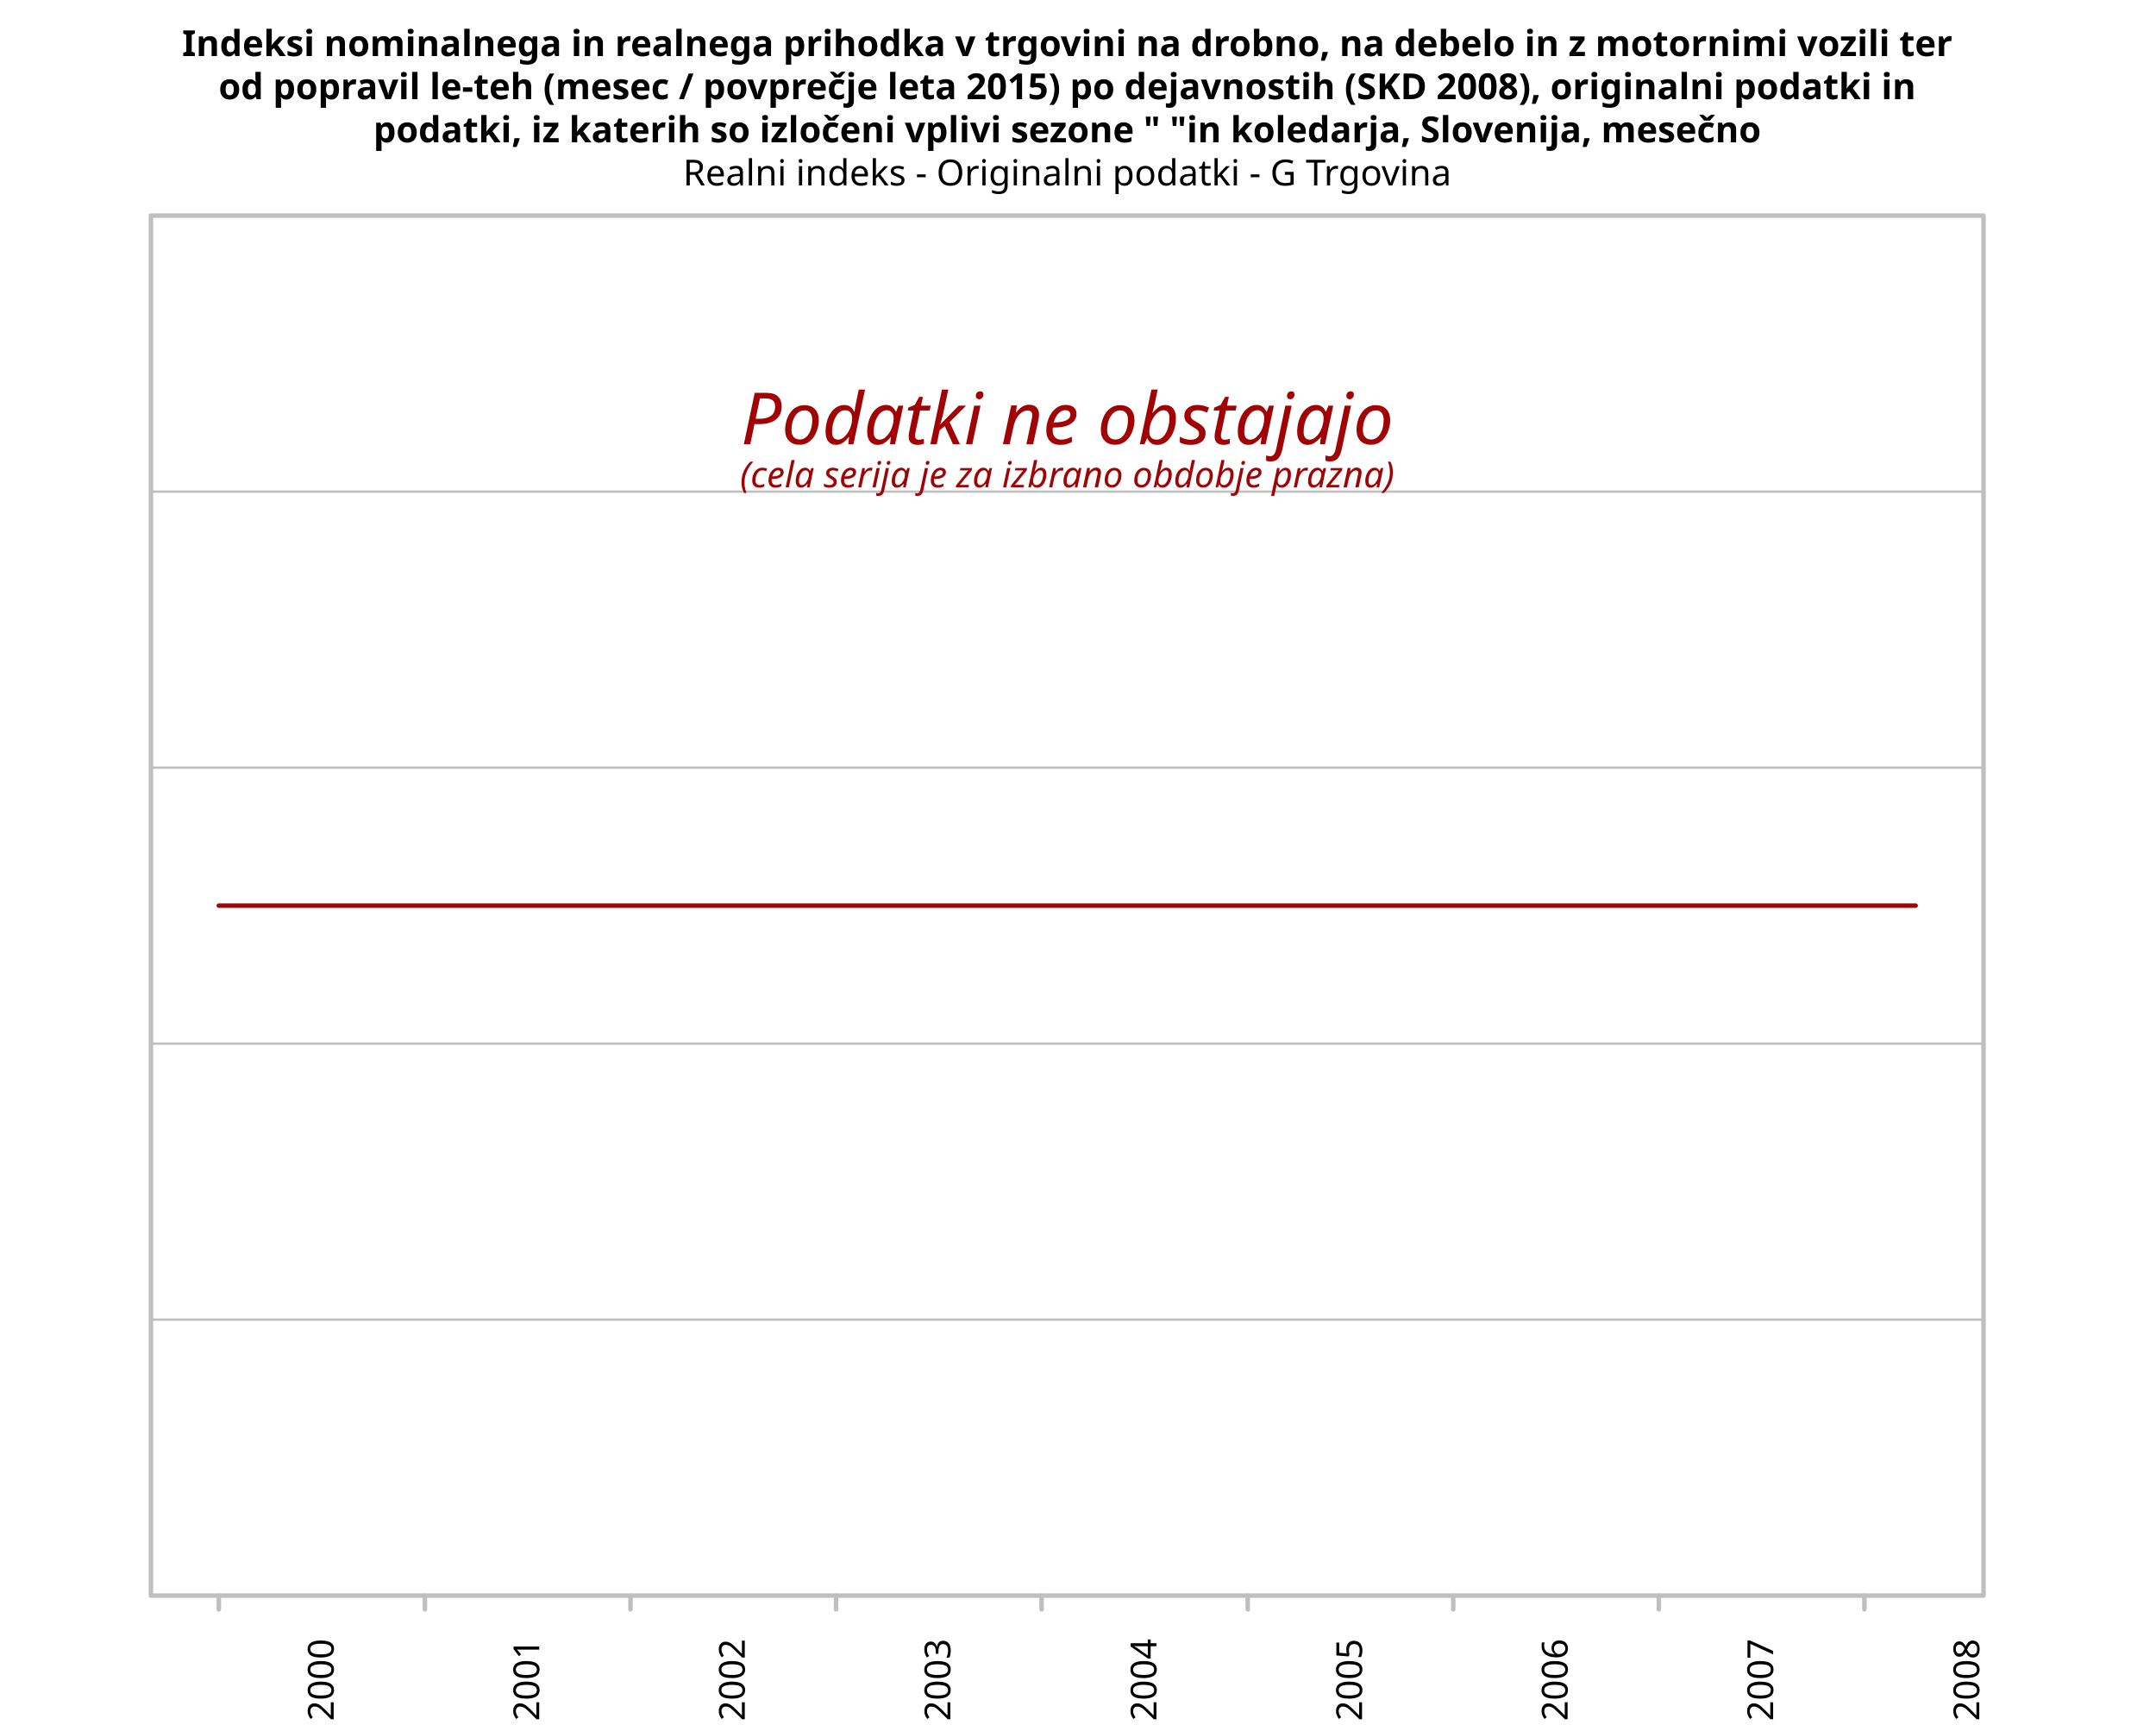
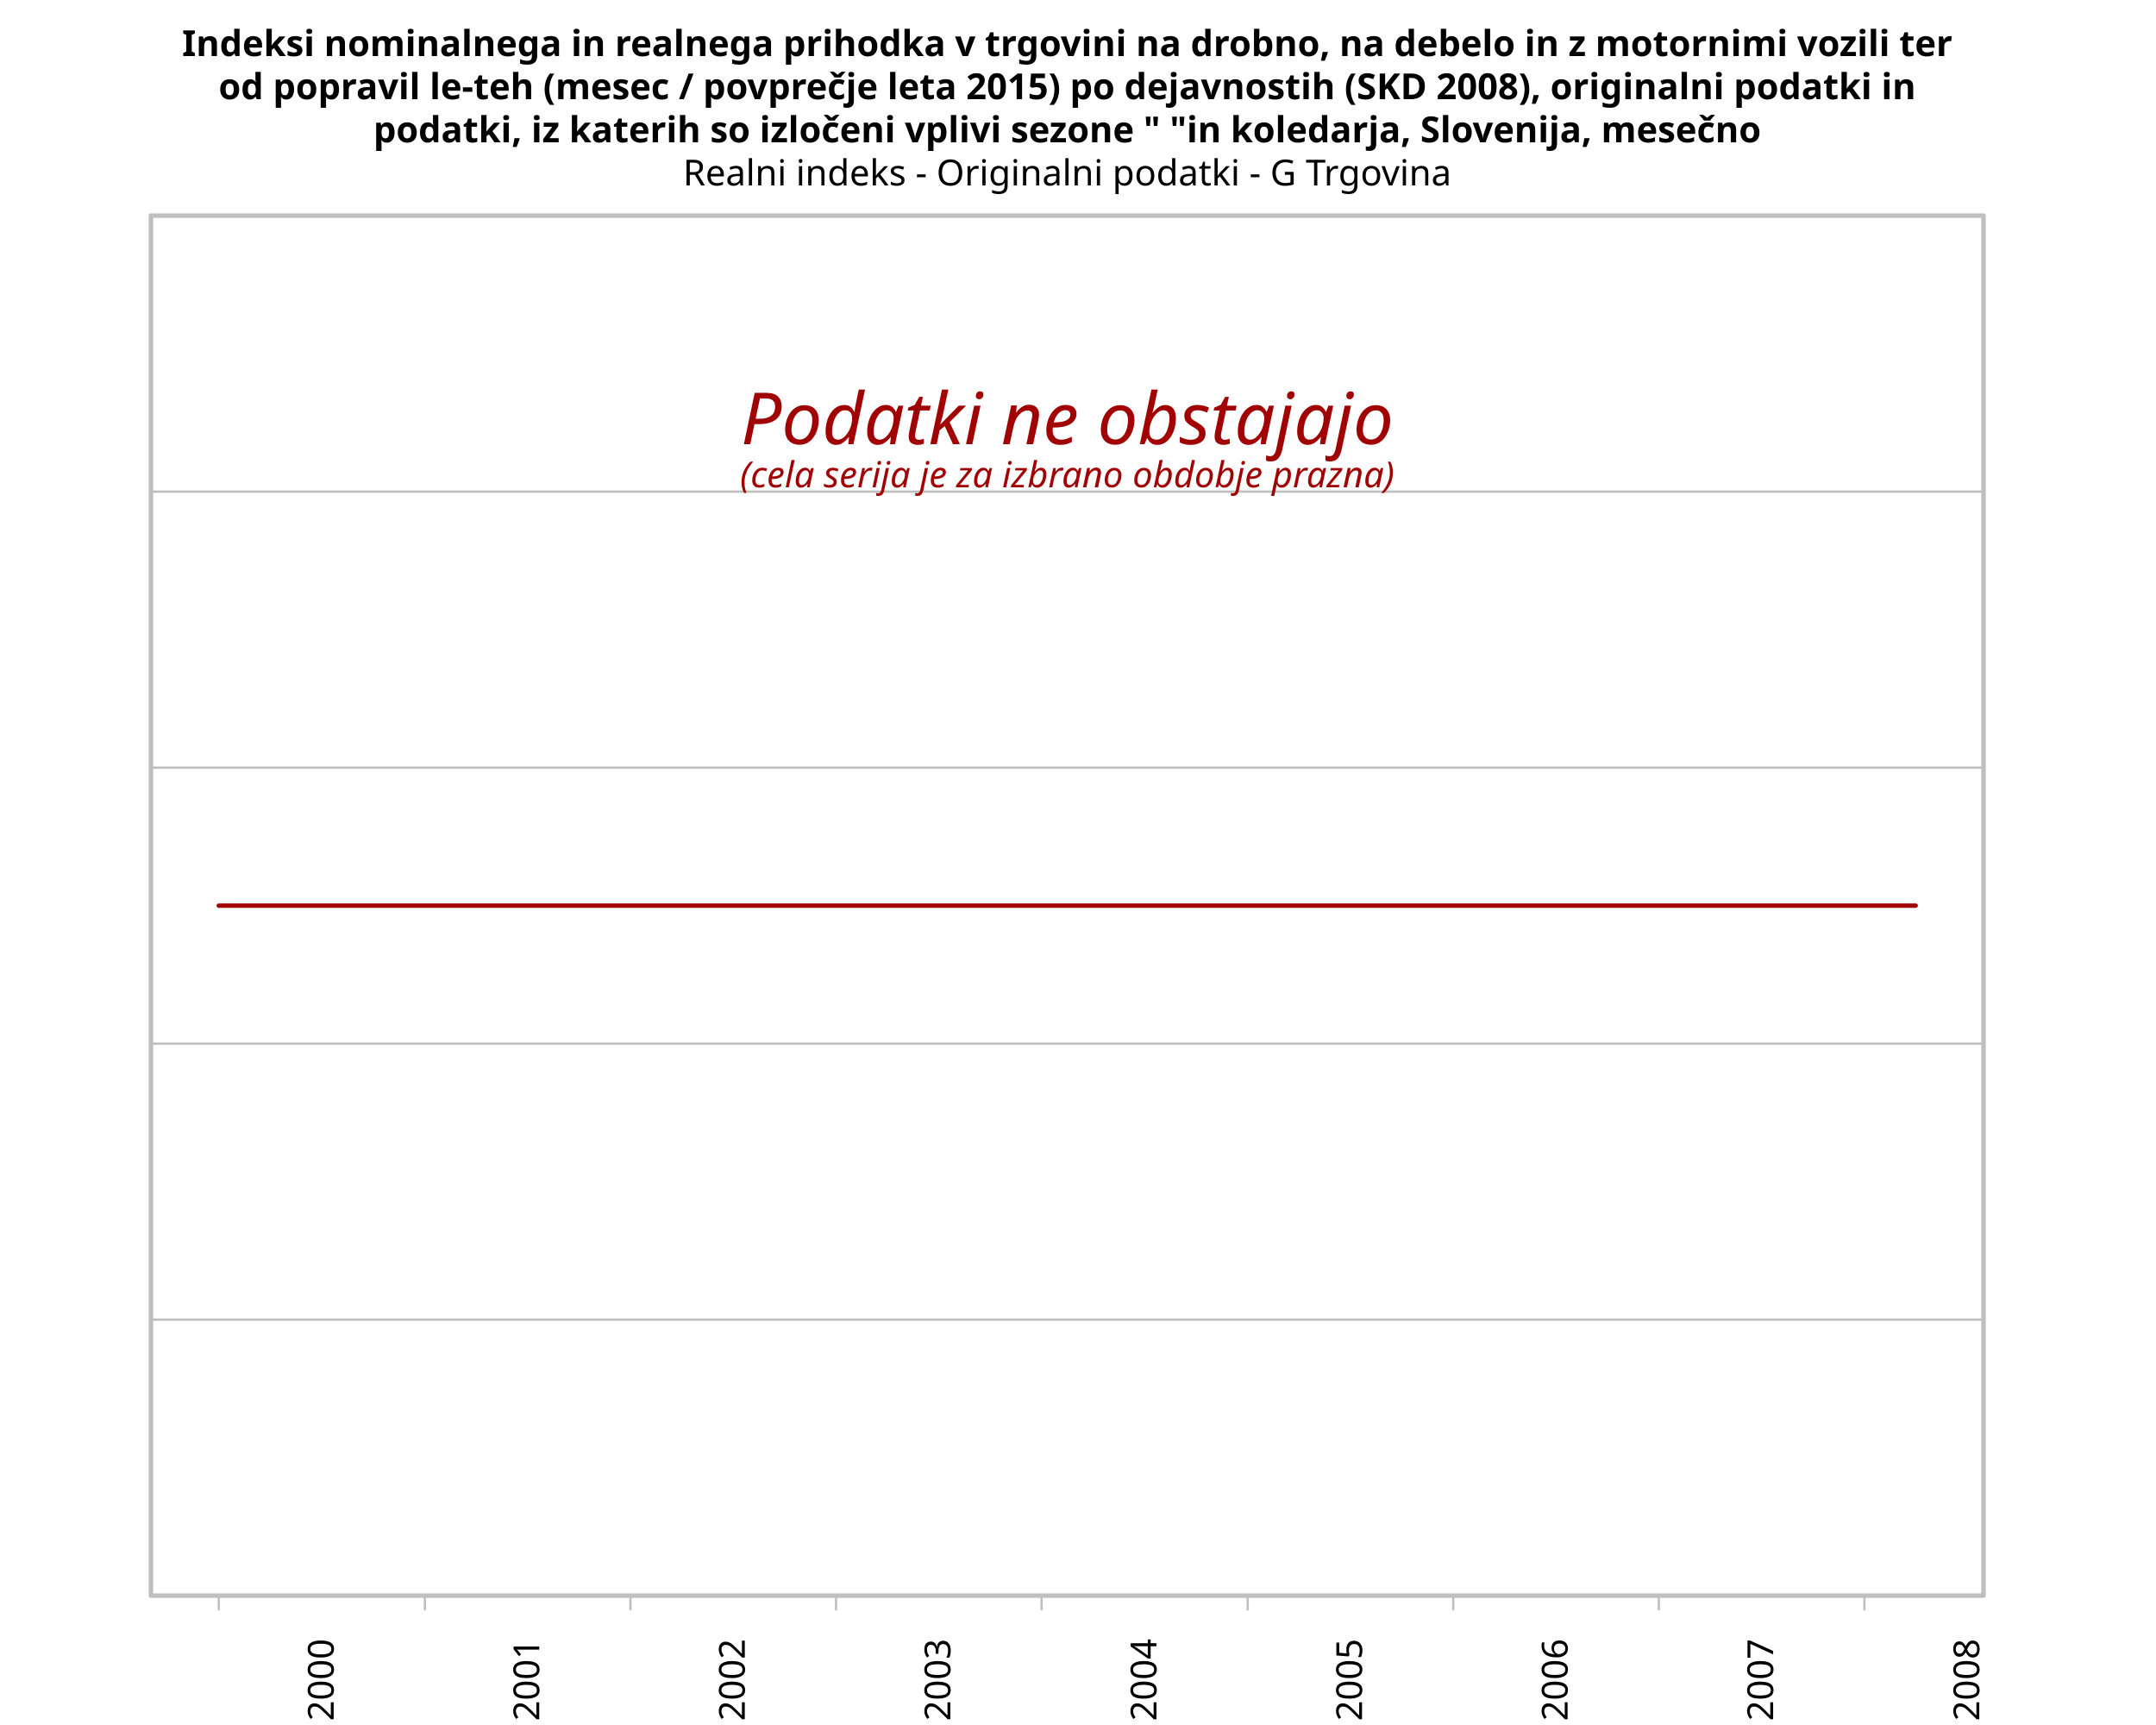
<svg xmlns="http://www.w3.org/2000/svg" class="svglite" data-engine-version="2.0" width="720.00pt" height="576.00pt" viewBox="0 0 720.00 576.00">
  <defs>
    <style type="text/css">
    .svglite line, .svglite polyline, .svglite polygon, .svglite path, .svglite rect, .svglite circle {
      fill: none;
      stroke: #000000;
      stroke-linecap: round;
      stroke-linejoin: round;
      stroke-miterlimit: 10.00;
    }
  </style>
  </defs>
  <rect width="100%" height="100%" style="stroke: none; fill: #FFFFFF;" />
  <defs>
    <clipPath id="cpMC4wMHw3MjAuMDB8MC4wMHw1NzYuMDA=">
      <rect x="0.00" y="0.00" width="720.00" height="576.00" />
    </clipPath>
  </defs>
  <g clip-path="url(#cpMC4wMHw3MjAuMDB8MC4wMHw1NzYuMDA=)">
</g>
  <defs>
    <clipPath id="cpNTAuNDB8NjYyLjQwfDcyLjAwfDUzMi44MA==">
      <rect x="50.40" y="72.00" width="612.00" height="460.80" />
    </clipPath>
  </defs>
  <g clip-path="url(#cpNTAuNDB8NjYyLjQwfDcyLjAwfDUzMi44MA==)">
    <line x1="50.40" y1="532.80" x2="662.40" y2="532.80" style="stroke-width: 0.75; stroke: #BFBFBF;" />
    <line x1="50.40" y1="440.64" x2="662.40" y2="440.64" style="stroke-width: 0.75; stroke: #BFBFBF;" />
    <line x1="50.40" y1="348.48" x2="662.40" y2="348.48" style="stroke-width: 0.75; stroke: #BFBFBF;" />
    <line x1="50.40" y1="256.32" x2="662.40" y2="256.32" style="stroke-width: 0.75; stroke: #BFBFBF;" />
    <line x1="50.40" y1="164.16" x2="662.40" y2="164.16" style="stroke-width: 0.75; stroke: #BFBFBF;" />
    <line x1="50.40" y1="72.00" x2="662.40" y2="72.00" style="stroke-width: 0.75; stroke: #BFBFBF;" />
    <polyline points="73.07,302.40 78.90,302.40 84.35,302.40 90.18,302.40 95.82,302.40 101.65,302.40 107.30,302.40 113.13,302.40 118.96,302.40 124.60,302.40 130.43,302.40 136.07,302.40 141.90,302.40 147.73,302.40 153.00,302.40 158.83,302.40 164.47,302.40 170.30,302.40 175.94,302.40 181.77,302.40 187.60,302.40 193.25,302.40 199.08,302.40 204.72,302.40 210.55,302.40 216.38,302.40 221.65,302.40 227.48,302.40 233.12,302.40 238.95,302.40 244.59,302.40 250.42,302.40 256.25,302.40 261.89,302.40 267.72,302.40 273.37,302.40 279.20,302.40 285.03,302.40 290.29,302.40 296.12,302.40 301.76,302.40 307.59,302.40 313.24,302.40 319.07,302.40 324.90,302.40 330.54,302.40 336.37,302.40 342.01,302.40 347.84,302.40 353.67,302.40 359.13,302.40 364.96,302.40 370.60,302.40 376.43,302.40 382.07,302.40 387.90,302.40 393.73,302.40 399.37,302.40 405.21,302.40 410.85,302.40 416.68,302.40 422.51,302.40 427.77,302.40 433.60,302.40 439.25,302.40 445.08,302.40 450.72,302.40 456.55,302.40 462.38,302.40 468.02,302.40 473.85,302.40 479.49,302.40 485.32,302.40 491.15,302.40 496.42,302.40 502.25,302.40 507.89,302.40 513.72,302.40 519.37,302.40 525.20,302.40 531.03,302.40 536.67,302.40 542.50,302.40 548.14,302.40 553.97,302.40 559.80,302.40 565.07,302.40 570.90,302.40 576.54,302.40 582.37,302.40 588.01,302.40 593.84,302.40 599.67,302.40 605.32,302.40 611.15,302.40 616.79,302.40 622.62,302.40 628.45,302.40 633.90,302.40 639.73,302.40 " style="stroke-width: 1.50; stroke: #A10305;" />
  </g>
  <g clip-path="url(#cpMC4wMHw3MjAuMDB8MC4wMHw1NzYuMDA=)">
-     <line x1="73.07" y1="532.80" x2="73.07" y2="537.41" style="stroke-width: 1.50; stroke: #BFBFBF;" />
-     <line x1="141.90" y1="532.80" x2="141.90" y2="537.41" style="stroke-width: 1.50; stroke: #BFBFBF;" />
-     <line x1="210.55" y1="532.80" x2="210.55" y2="537.41" style="stroke-width: 1.50; stroke: #BFBFBF;" />
-     <line x1="279.20" y1="532.80" x2="279.20" y2="537.41" style="stroke-width: 1.50; stroke: #BFBFBF;" />
-     <line x1="347.84" y1="532.80" x2="347.84" y2="537.41" style="stroke-width: 1.50; stroke: #BFBFBF;" />
-     <line x1="416.68" y1="532.80" x2="416.68" y2="537.41" style="stroke-width: 1.50; stroke: #BFBFBF;" />
-     <line x1="485.32" y1="532.80" x2="485.32" y2="537.41" style="stroke-width: 1.50; stroke: #BFBFBF;" />
-     <line x1="553.97" y1="532.80" x2="553.97" y2="537.41" style="stroke-width: 1.50; stroke: #BFBFBF;" />
-     <line x1="622.62" y1="532.80" x2="622.62" y2="537.41" style="stroke-width: 1.50; stroke: #BFBFBF;" />
+     <line x1="73.07" y1="532.80" x2="73.07" y2="537.41" style="stroke-width: 0.75; stroke: #BFBFBF;" />
+     <line x1="141.90" y1="532.80" x2="141.90" y2="537.41" style="stroke-width: 0.75; stroke: #BFBFBF;" />
+     <line x1="210.55" y1="532.80" x2="210.55" y2="537.41" style="stroke-width: 0.75; stroke: #BFBFBF;" />
+     <line x1="279.20" y1="532.80" x2="279.20" y2="537.41" style="stroke-width: 0.75; stroke: #BFBFBF;" />
+     <line x1="347.84" y1="532.80" x2="347.84" y2="537.41" style="stroke-width: 0.75; stroke: #BFBFBF;" />
+     <line x1="416.68" y1="532.80" x2="416.68" y2="537.41" style="stroke-width: 0.75; stroke: #BFBFBF;" />
+     <line x1="485.32" y1="532.80" x2="485.32" y2="537.41" style="stroke-width: 0.75; stroke: #BFBFBF;" />
+     <line x1="553.97" y1="532.80" x2="553.97" y2="537.41" style="stroke-width: 0.75; stroke: #BFBFBF;" />
+     <line x1="622.62" y1="532.80" x2="622.62" y2="537.41" style="stroke-width: 0.75; stroke: #BFBFBF;" />
    <text transform="translate(111.43,547.20) rotate(-90)" text-anchor="end" style="font-size: 12.00px; font-family: sans;" textLength="26.70px" lengthAdjust="spacingAndGlyphs">2000</text>
    <text transform="translate(180.07,547.20) rotate(-90)" text-anchor="end" style="font-size: 12.00px; font-family: sans;" textLength="26.70px" lengthAdjust="spacingAndGlyphs">2001</text>
    <text transform="translate(248.72,547.20) rotate(-90)" text-anchor="end" style="font-size: 12.00px; font-family: sans;" textLength="26.70px" lengthAdjust="spacingAndGlyphs">2002</text>
    <text transform="translate(317.37,547.20) rotate(-90)" text-anchor="end" style="font-size: 12.00px; font-family: sans;" textLength="26.70px" lengthAdjust="spacingAndGlyphs">2003</text>
    <text transform="translate(386.20,547.20) rotate(-90)" text-anchor="end" style="font-size: 12.00px; font-family: sans;" textLength="26.70px" lengthAdjust="spacingAndGlyphs">2004</text>
    <text transform="translate(454.85,547.20) rotate(-90)" text-anchor="end" style="font-size: 12.00px; font-family: sans;" textLength="26.70px" lengthAdjust="spacingAndGlyphs">2005</text>
    <text transform="translate(523.50,547.20) rotate(-90)" text-anchor="end" style="font-size: 12.00px; font-family: sans;" textLength="26.70px" lengthAdjust="spacingAndGlyphs">2006</text>
    <text transform="translate(592.14,547.20) rotate(-90)" text-anchor="end" style="font-size: 12.00px; font-family: sans;" textLength="26.70px" lengthAdjust="spacingAndGlyphs">2007</text>
    <text transform="translate(660.98,547.20) rotate(-90)" text-anchor="end" style="font-size: 12.00px; font-family: sans;" textLength="26.70px" lengthAdjust="spacingAndGlyphs">2008</text>
    <polygon points="50.40,532.80 662.40,532.80 662.40,72.00 50.40,72.00 " style="stroke-width: 1.50; stroke: #BFBFBF; fill: none;" />
    <text x="356.40" y="18.72" text-anchor="middle" style="font-size: 12.00px; font-weight: bold; font-family: sans;" textLength="515.67px" lengthAdjust="spacingAndGlyphs">Indeksi nominalnega in realnega prihodka v trgovini na drobno, na debelo in z motornimi vozili ter</text>
    <text x="356.40" y="33.12" text-anchor="middle" style="font-size: 12.00px; font-weight: bold; font-family: sans;" textLength="509.67px" lengthAdjust="spacingAndGlyphs">od popravil le-teh (mesec / povprečje leta 2015) po dejavnostih (SKD 2008), originalni podatki in</text>
    <text x="356.40" y="47.52" text-anchor="middle" style="font-size: 12.00px; font-weight: bold; font-family: sans;" textLength="412.12px" lengthAdjust="spacingAndGlyphs">podatki, iz katerih so izločeni vplivi sezone " "in koledarja, Slovenija, mesečno</text>
    <text x="356.40" y="61.92" text-anchor="middle" style="font-size: 12.00px; font-family: sans;" textLength="245.46px" lengthAdjust="spacingAndGlyphs">Realni indeks - Originalni podatki - G Trgovina</text>
    <text x="356.40" y="148.32" text-anchor="middle" style="font-size: 24.00px; font-style: italic; fill: #A10305; font-family: sans;" textLength="216.17px" lengthAdjust="spacingAndGlyphs">Podatki ne obstajajo</text>
    <text x="356.40" y="162.72" text-anchor="middle" style="font-size: 12.00px; font-style: italic; fill: #A10305; font-family: sans;" textLength="219.48px" lengthAdjust="spacingAndGlyphs">(cela serija je za izbrano obdobje prazna)</text>
  </g>
</svg>
